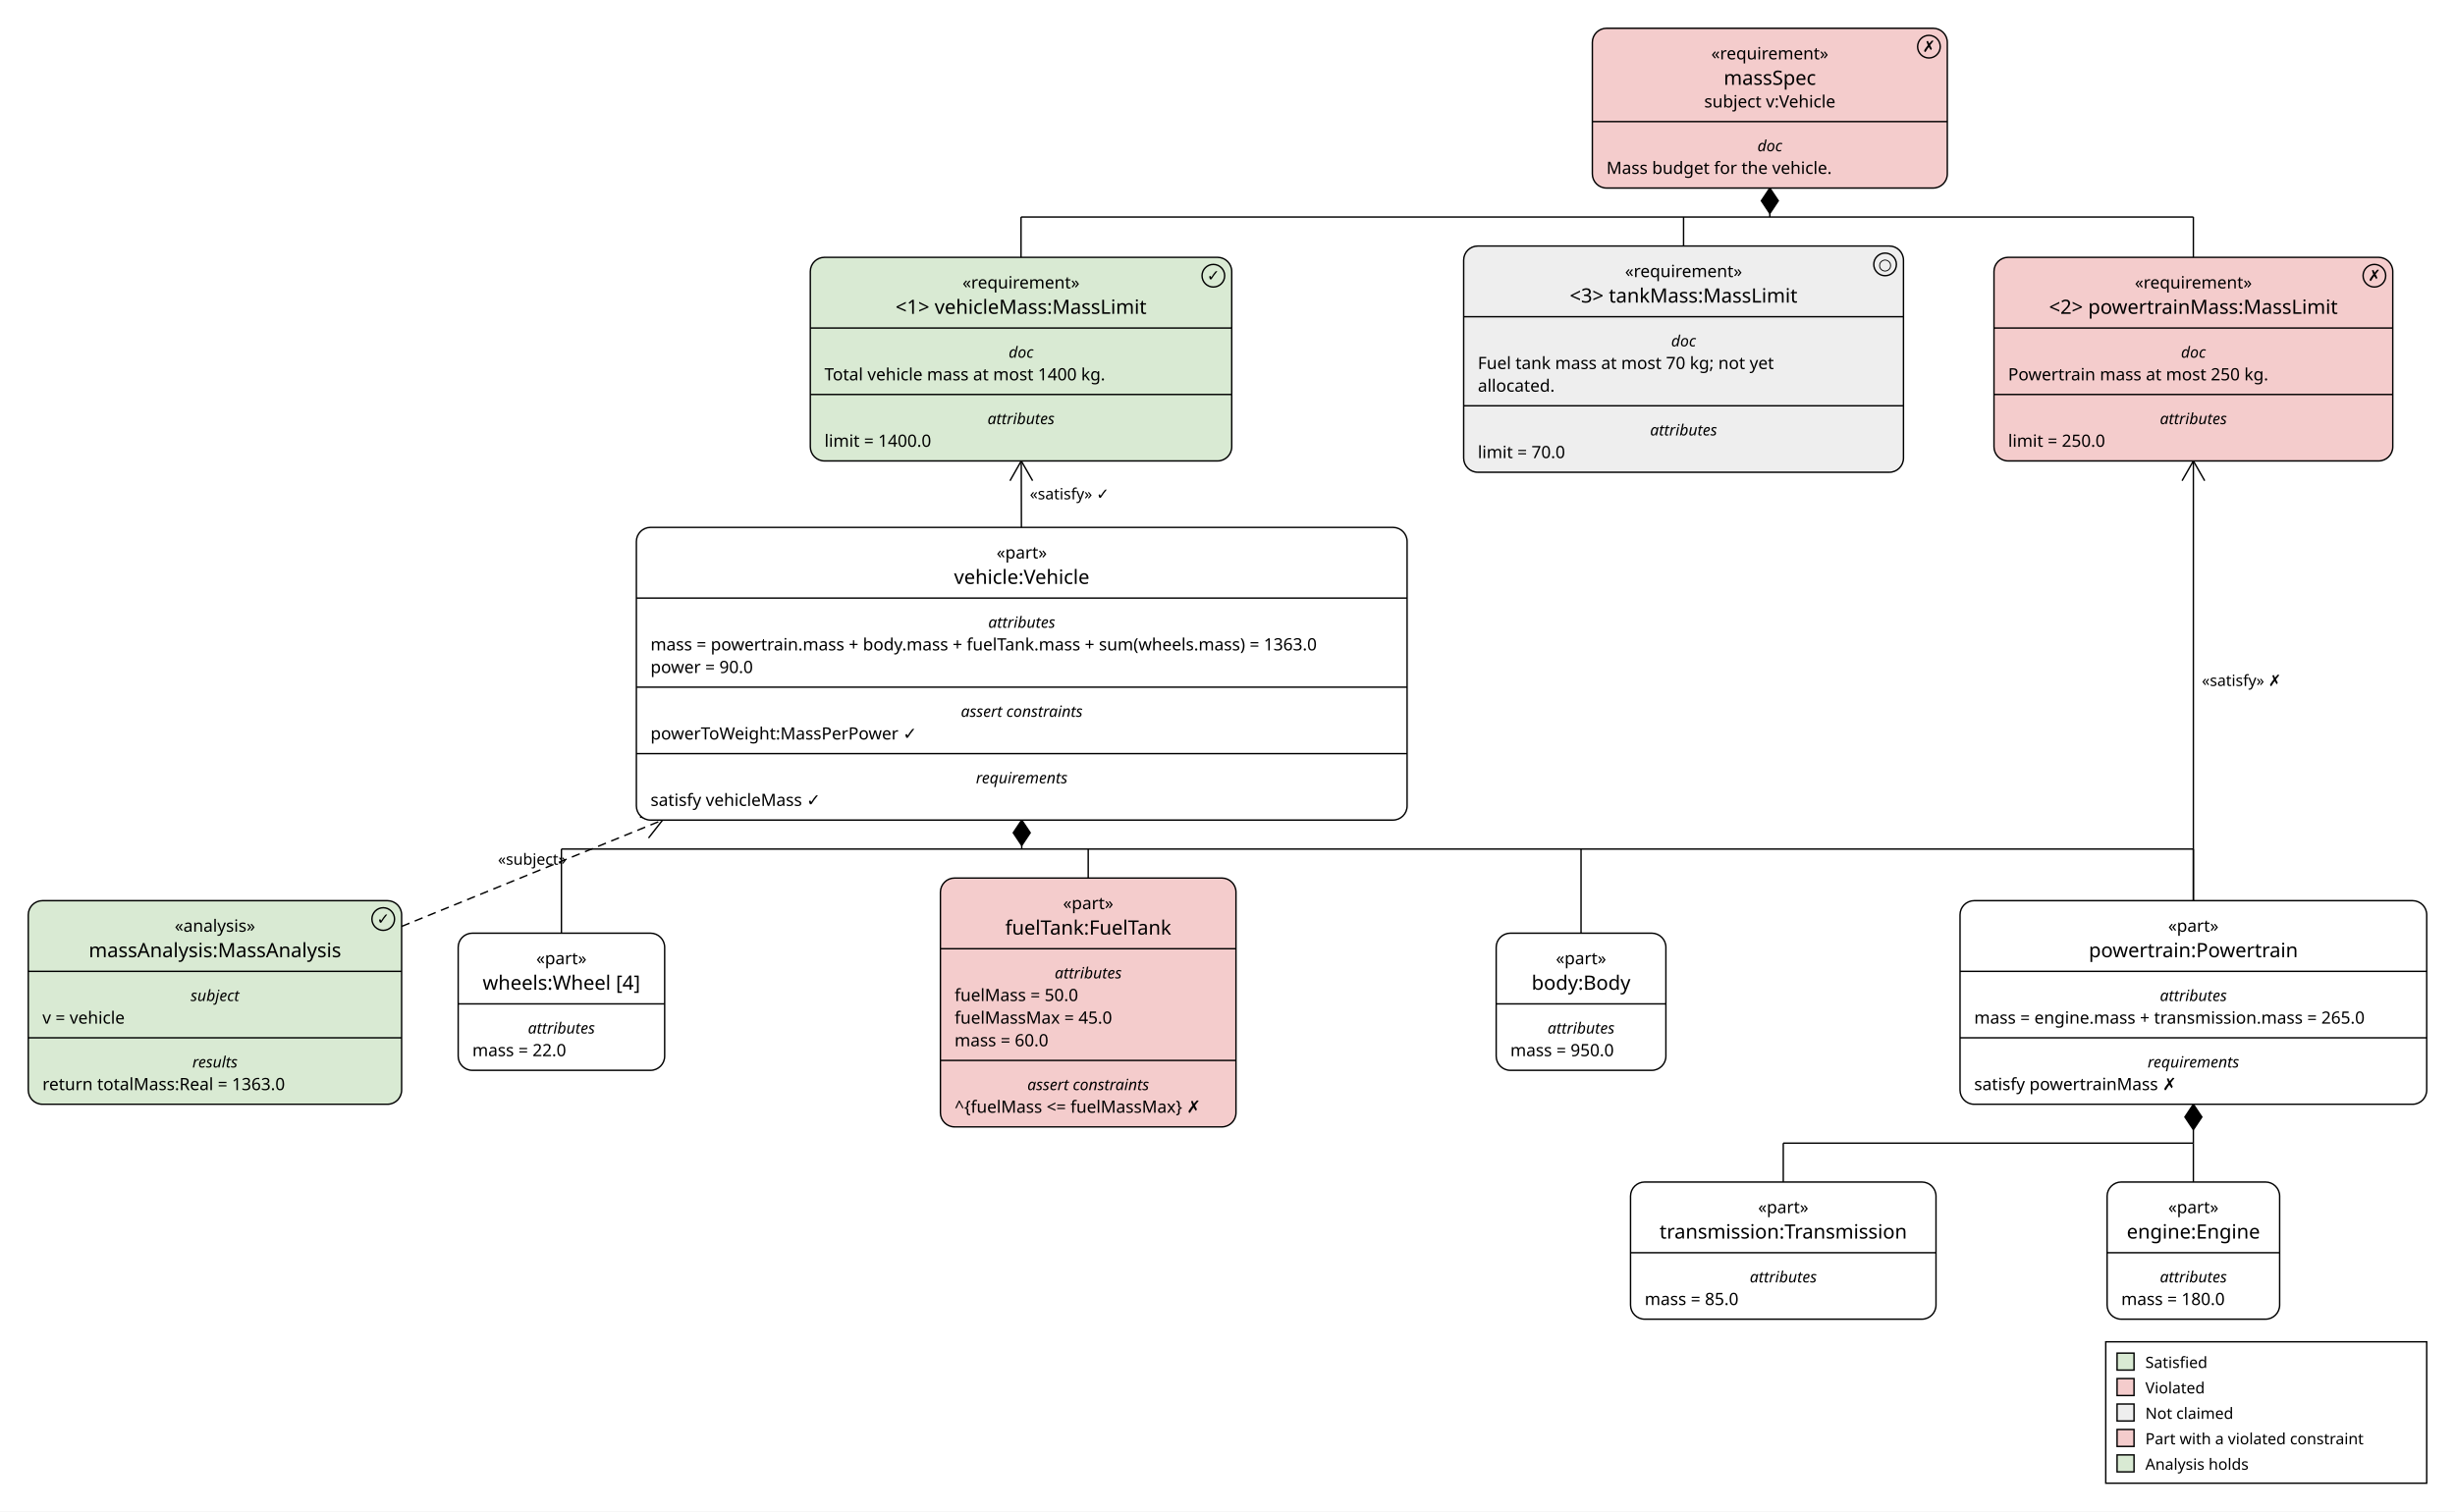
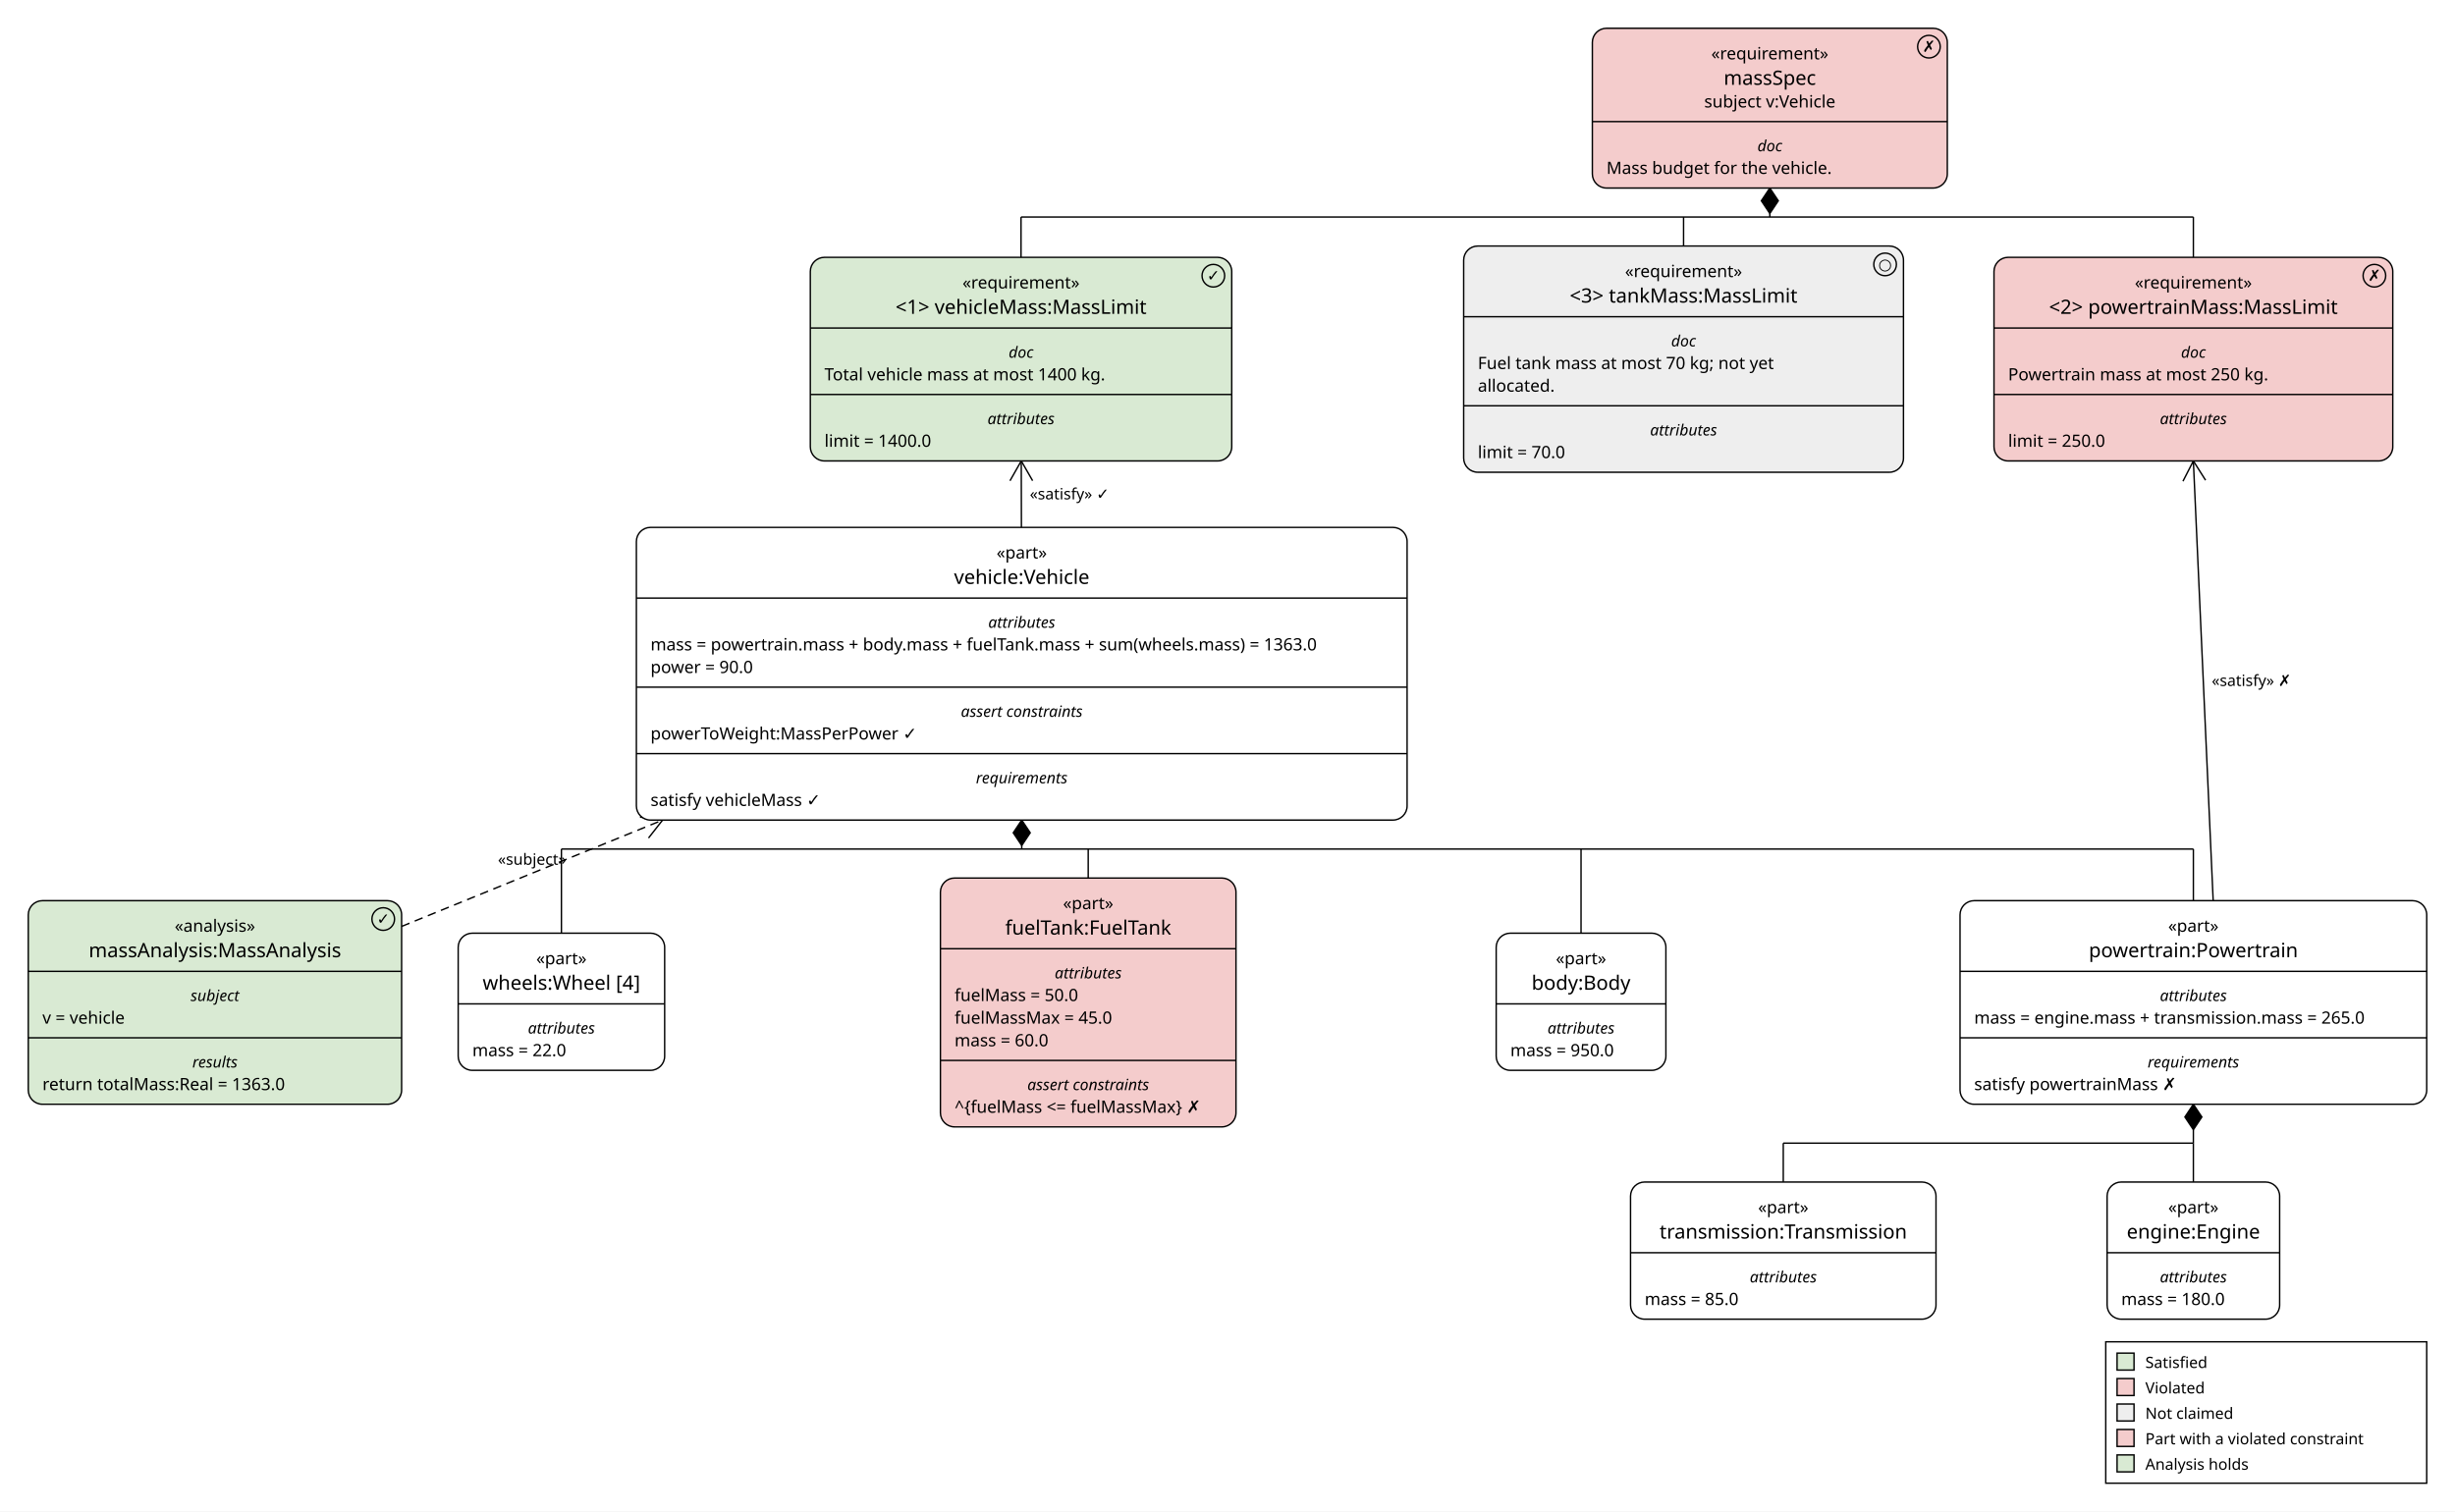
<svg xmlns="http://www.w3.org/2000/svg" width="1736" height="1069" viewBox="0 0 1736 1069" font-family="sans-serif">
  <rect x="0" y="0" width="1736" height="1069" fill="#ffffff" />
  <polygon points="1251.5,133 1245.5,142 1251.5,151 1257.5,142" fill="#000000" stroke="#000000" />
  <polyline points="1251.5,151 1251.5,153.5" fill="none" stroke="#000000" />
  <polyline points="722,153.5 1551,153.5" fill="none" stroke="#000000" />
  <polygon points="722.5,580 716.5,589 722.5,598 728.5,589" fill="#000000" stroke="#000000" />
  <polyline points="722.5,598 722.5,600.5" fill="none" stroke="#000000" />
  <polyline points="397,600.5 1551,600.5" fill="none" stroke="#000000" />
  <polygon points="1551,781 1545,790 1551,799 1557,790" fill="#000000" stroke="#000000" />
  <polyline points="1551,799 1551,808.5" fill="none" stroke="#000000" />
  <polyline points="1261,808.5 1551,808.5" fill="none" stroke="#000000" />
  <polyline points="1551,153.5 1551,182" fill="none" stroke="#000000" />
  <polyline points="1190.5,153.5 1190.5,174" fill="none" stroke="#000000" />
  <polyline points="722,153.5 722,182" fill="none" stroke="#000000" />
  <polyline points="1118,600.5 1118,660" fill="none" stroke="#000000" />
  <polyline points="769.5,600.5 769.5,621" fill="none" stroke="#000000" />
  <polyline points="1551,600.5 1551,637" fill="none" stroke="#000000" />
  <polyline points="1551,808.5 1551,836" fill="none" stroke="#000000" />
  <polyline points="1261,808.5 1261,836" fill="none" stroke="#000000" />
  <polyline points="397,600.5 397,660" fill="none" stroke="#000000" />
  <polyline points="284,655.21 468.54,580" fill="none" stroke="#000000" stroke-dasharray="6 4" />
  <polyline points="458.59,592.69 468.54,580 452.55,577.88" fill="none" stroke="#000000" />
  <text x="376.27" y="611.6" text-anchor="middle" font-size="11">«subject»</text>
  <polyline points="722.27,373 722.16,326" fill="none" stroke="#000000" />
  <polyline points="730.19,339.98 722.16,326 714.19,340.02" fill="none" stroke="#000000" />
  <text x="728.21" y="353.17" text-anchor="start" font-size="11">«satisfy» ✓</text>
-   <polyline points="1551,637 1551,326" fill="none" stroke="#000000" />
-   <polyline points="1559,340 1551,326 1543,340" fill="none" stroke="#000000" />
-   <text x="1557" y="485.17" text-anchor="start" font-size="11">«satisfy» ✗</text>
+   <polyline points="1565,637 1551,326" fill="none" stroke="#000000" />
+   <polyline points="1559.62,339.63 1551,326 1543.64,340.35" fill="none" stroke="#000000" />
+   <text x="1564" y="485.17" text-anchor="start" font-size="11">«satisfy» ✗</text>
  <rect x="20" y="637" width="264" height="144" rx="10" fill="#d9ead3" stroke="#000000" />
  <text x="152" y="659" text-anchor="middle" font-size="12">«analysis»</text>
  <text x="152" y="677" text-anchor="middle" font-size="14">massAnalysis:MassAnalysis</text>
  <rect x="263" y="642" width="16" height="16" rx="8" fill="none" stroke="#000000" />
  <text x="271" y="653.67" text-anchor="middle" font-size="11">✓</text>
  <polyline points="20,687 284,687" fill="none" stroke="#000000" />
  <text x="152" y="708" text-anchor="middle" font-size="11" font-style="italic">subject</text>
  <text x="30" y="724" text-anchor="start" font-size="12">v = vehicle</text>
  <polyline points="20,734 284,734" fill="none" stroke="#000000" />
  <text x="152" y="755" text-anchor="middle" font-size="11" font-style="italic">results</text>
  <text x="30" y="771" text-anchor="start" font-size="12">return totalMass:Real = 1363.0</text>
  <rect x="1126" y="20" width="251" height="113" rx="10" fill="#f4cccc" stroke="#000000" />
  <text x="1251.5" y="42" text-anchor="middle" font-size="12">«requirement»</text>
  <text x="1251.5" y="60" text-anchor="middle" font-size="14">massSpec</text>
  <text x="1251.5" y="76" text-anchor="middle" font-size="12">subject v:Vehicle</text>
  <rect x="1356" y="25" width="16" height="16" rx="8" fill="none" stroke="#000000" />
  <text x="1364" y="36.67" text-anchor="middle" font-size="11">✗</text>
  <polyline points="1126,86 1377,86" fill="none" stroke="#000000" />
  <text x="1251.5" y="107" text-anchor="middle" font-size="11" font-style="italic">doc</text>
  <text x="1136" y="123" text-anchor="start" font-size="12">Mass budget for the vehicle.</text>
  <rect x="1410" y="182" width="282" height="144" rx="10" fill="#f4cccc" stroke="#000000" />
  <text x="1551" y="204" text-anchor="middle" font-size="12">«requirement»</text>
  <text x="1551" y="222" text-anchor="middle" font-size="14">&lt;2&gt; powertrainMass:MassLimit</text>
  <rect x="1671" y="187" width="16" height="16" rx="8" fill="none" stroke="#000000" />
  <text x="1679" y="198.67" text-anchor="middle" font-size="11">✗</text>
  <polyline points="1410,232 1692,232" fill="none" stroke="#000000" />
  <text x="1551" y="253" text-anchor="middle" font-size="11" font-style="italic">doc</text>
  <text x="1420" y="269" text-anchor="start" font-size="12">Powertrain mass at most 250 kg.</text>
  <polyline points="1410,279 1692,279" fill="none" stroke="#000000" />
  <text x="1551" y="300" text-anchor="middle" font-size="11" font-style="italic">attributes</text>
  <text x="1420" y="316" text-anchor="start" font-size="12">limit = 250.0</text>
  <rect x="1035" y="174" width="311" height="160" rx="10" fill="#eeeeee" stroke="#000000" />
  <text x="1190.5" y="196" text-anchor="middle" font-size="12">«requirement»</text>
  <text x="1190.5" y="214" text-anchor="middle" font-size="14">&lt;3&gt; tankMass:MassLimit</text>
  <rect x="1325" y="179" width="16" height="16" rx="8" fill="none" stroke="#000000" />
  <text x="1333" y="190.67" text-anchor="middle" font-size="11">○</text>
  <polyline points="1035,224 1346,224" fill="none" stroke="#000000" />
  <text x="1190.5" y="245" text-anchor="middle" font-size="11" font-style="italic">doc</text>
  <text x="1045" y="261" text-anchor="start" font-size="12">Fuel tank mass at most 70 kg; not yet</text>
  <text x="1045" y="277" text-anchor="start" font-size="12">allocated.</text>
  <polyline points="1035,287 1346,287" fill="none" stroke="#000000" />
  <text x="1190.5" y="308" text-anchor="middle" font-size="11" font-style="italic">attributes</text>
  <text x="1045" y="324" text-anchor="start" font-size="12">limit = 70.0</text>
  <rect x="573" y="182" width="298" height="144" rx="10" fill="#d9ead3" stroke="#000000" />
  <text x="722" y="204" text-anchor="middle" font-size="12">«requirement»</text>
  <text x="722" y="222" text-anchor="middle" font-size="14">&lt;1&gt; vehicleMass:MassLimit</text>
  <rect x="850" y="187" width="16" height="16" rx="8" fill="none" stroke="#000000" />
  <text x="858" y="198.67" text-anchor="middle" font-size="11">✓</text>
  <polyline points="573,232 871,232" fill="none" stroke="#000000" />
  <text x="722" y="253" text-anchor="middle" font-size="11" font-style="italic">doc</text>
  <text x="583" y="269" text-anchor="start" font-size="12">Total vehicle mass at most 1400 kg.</text>
  <polyline points="573,279 871,279" fill="none" stroke="#000000" />
  <text x="722" y="300" text-anchor="middle" font-size="11" font-style="italic">attributes</text>
  <text x="583" y="316" text-anchor="start" font-size="12">limit = 1400.0</text>
  <rect x="450" y="373" width="545" height="207" rx="10" fill="#ffffff" stroke="#000000" />
  <text x="722.5" y="395" text-anchor="middle" font-size="12">«part»</text>
  <text x="722.5" y="413" text-anchor="middle" font-size="14">vehicle:Vehicle</text>
  <polyline points="450,423 995,423" fill="none" stroke="#000000" />
  <text x="722.5" y="444" text-anchor="middle" font-size="11" font-style="italic">attributes</text>
  <text x="460" y="460" text-anchor="start" font-size="12">mass = powertrain.mass + body.mass + fuelTank.mass + sum(wheels.mass) = 1363.0</text>
  <text x="460" y="476" text-anchor="start" font-size="12">power = 90.0</text>
  <polyline points="450,486 995,486" fill="none" stroke="#000000" />
  <text x="722.5" y="507" text-anchor="middle" font-size="11" font-style="italic">assert constraints</text>
  <text x="460" y="523" text-anchor="start" font-size="12">powerToWeight:MassPerPower ✓</text>
  <polyline points="450,533 995,533" fill="none" stroke="#000000" />
  <text x="722.5" y="554" text-anchor="middle" font-size="11" font-style="italic">requirements</text>
  <text x="460" y="570" text-anchor="start" font-size="12">satisfy vehicleMass ✓</text>
  <rect x="1058" y="660" width="120" height="97" rx="10" fill="#ffffff" stroke="#000000" />
  <text x="1118" y="682" text-anchor="middle" font-size="12">«part»</text>
  <text x="1118" y="700" text-anchor="middle" font-size="14">body:Body</text>
  <polyline points="1058,710 1178,710" fill="none" stroke="#000000" />
  <text x="1118" y="731" text-anchor="middle" font-size="11" font-style="italic">attributes</text>
  <text x="1068" y="747" text-anchor="start" font-size="12">mass = 950.0</text>
  <rect x="665" y="621" width="209" height="176" rx="10" fill="#f4cccc" stroke="#000000" />
  <text x="769.5" y="643" text-anchor="middle" font-size="12">«part»</text>
  <text x="769.5" y="661" text-anchor="middle" font-size="14">fuelTank:FuelTank</text>
  <polyline points="665,671 874,671" fill="none" stroke="#000000" />
  <text x="769.5" y="692" text-anchor="middle" font-size="11" font-style="italic">attributes</text>
  <text x="675" y="708" text-anchor="start" font-size="12">fuelMass = 50.0</text>
  <text x="675" y="724" text-anchor="start" font-size="12">fuelMassMax = 45.0</text>
  <text x="675" y="740" text-anchor="start" font-size="12">mass = 60.0</text>
  <polyline points="665,750 874,750" fill="none" stroke="#000000" />
  <text x="769.5" y="771" text-anchor="middle" font-size="11" font-style="italic">assert constraints</text>
  <text x="675" y="787" text-anchor="start" font-size="12">^{fuelMass &lt;= fuelMassMax} ✗</text>
  <rect x="1386" y="637" width="330" height="144" rx="10" fill="#ffffff" stroke="#000000" />
  <text x="1551" y="659" text-anchor="middle" font-size="12">«part»</text>
  <text x="1551" y="677" text-anchor="middle" font-size="14">powertrain:Powertrain</text>
  <polyline points="1386,687 1716,687" fill="none" stroke="#000000" />
  <text x="1551" y="708" text-anchor="middle" font-size="11" font-style="italic">attributes</text>
  <text x="1396" y="724" text-anchor="start" font-size="12">mass = engine.mass + transmission.mass = 265.0</text>
  <polyline points="1386,734 1716,734" fill="none" stroke="#000000" />
  <text x="1551" y="755" text-anchor="middle" font-size="11" font-style="italic">requirements</text>
  <text x="1396" y="771" text-anchor="start" font-size="12">satisfy powertrainMass ✗</text>
  <rect x="1490" y="836" width="122" height="97" rx="10" fill="#ffffff" stroke="#000000" />
  <text x="1551" y="858" text-anchor="middle" font-size="12">«part»</text>
  <text x="1551" y="876" text-anchor="middle" font-size="14">engine:Engine</text>
  <polyline points="1490,886 1612,886" fill="none" stroke="#000000" />
  <text x="1551" y="907" text-anchor="middle" font-size="11" font-style="italic">attributes</text>
  <text x="1500" y="923" text-anchor="start" font-size="12">mass = 180.0</text>
  <rect x="1153" y="836" width="216" height="97" rx="10" fill="#ffffff" stroke="#000000" />
  <text x="1261" y="858" text-anchor="middle" font-size="12">«part»</text>
  <text x="1261" y="876" text-anchor="middle" font-size="14">transmission:Transmission</text>
  <polyline points="1153,886 1369,886" fill="none" stroke="#000000" />
  <text x="1261" y="907" text-anchor="middle" font-size="11" font-style="italic">attributes</text>
  <text x="1163" y="923" text-anchor="start" font-size="12">mass = 85.0</text>
  <rect x="324" y="660" width="146" height="97" rx="10" fill="#ffffff" stroke="#000000" />
  <text x="397" y="682" text-anchor="middle" font-size="12">«part»</text>
  <text x="397" y="700" text-anchor="middle" font-size="14">wheels:Wheel [4]</text>
  <polyline points="324,710 470,710" fill="none" stroke="#000000" />
  <text x="397" y="731" text-anchor="middle" font-size="11" font-style="italic">attributes</text>
  <text x="334" y="747" text-anchor="start" font-size="12">mass = 22.0</text>
  <rect x="1489.04" y="949" width="226.96" height="100" fill="#ffffff" stroke="#000000" />
  <rect x="1497.04" y="957" width="12" height="12" fill="#d9ead3" stroke="#000000" />
  <text x="1517.04" y="967.5" text-anchor="start" font-size="11">Satisfied</text>
  <rect x="1497.04" y="975" width="12" height="12" fill="#f4cccc" stroke="#000000" />
  <text x="1517.04" y="985.5" text-anchor="start" font-size="11">Violated</text>
  <rect x="1497.04" y="993" width="12" height="12" fill="#eeeeee" stroke="#000000" />
  <text x="1517.04" y="1003.5" text-anchor="start" font-size="11">Not claimed</text>
  <rect x="1497.04" y="1011" width="12" height="12" fill="#f4cccc" stroke="#000000" />
  <text x="1517.04" y="1021.5" text-anchor="start" font-size="11">Part with a violated constraint</text>
  <rect x="1497.04" y="1029" width="12" height="12" fill="#d9ead3" stroke="#000000" />
  <text x="1517.04" y="1039.5" text-anchor="start" font-size="11">Analysis holds</text>
</svg>
